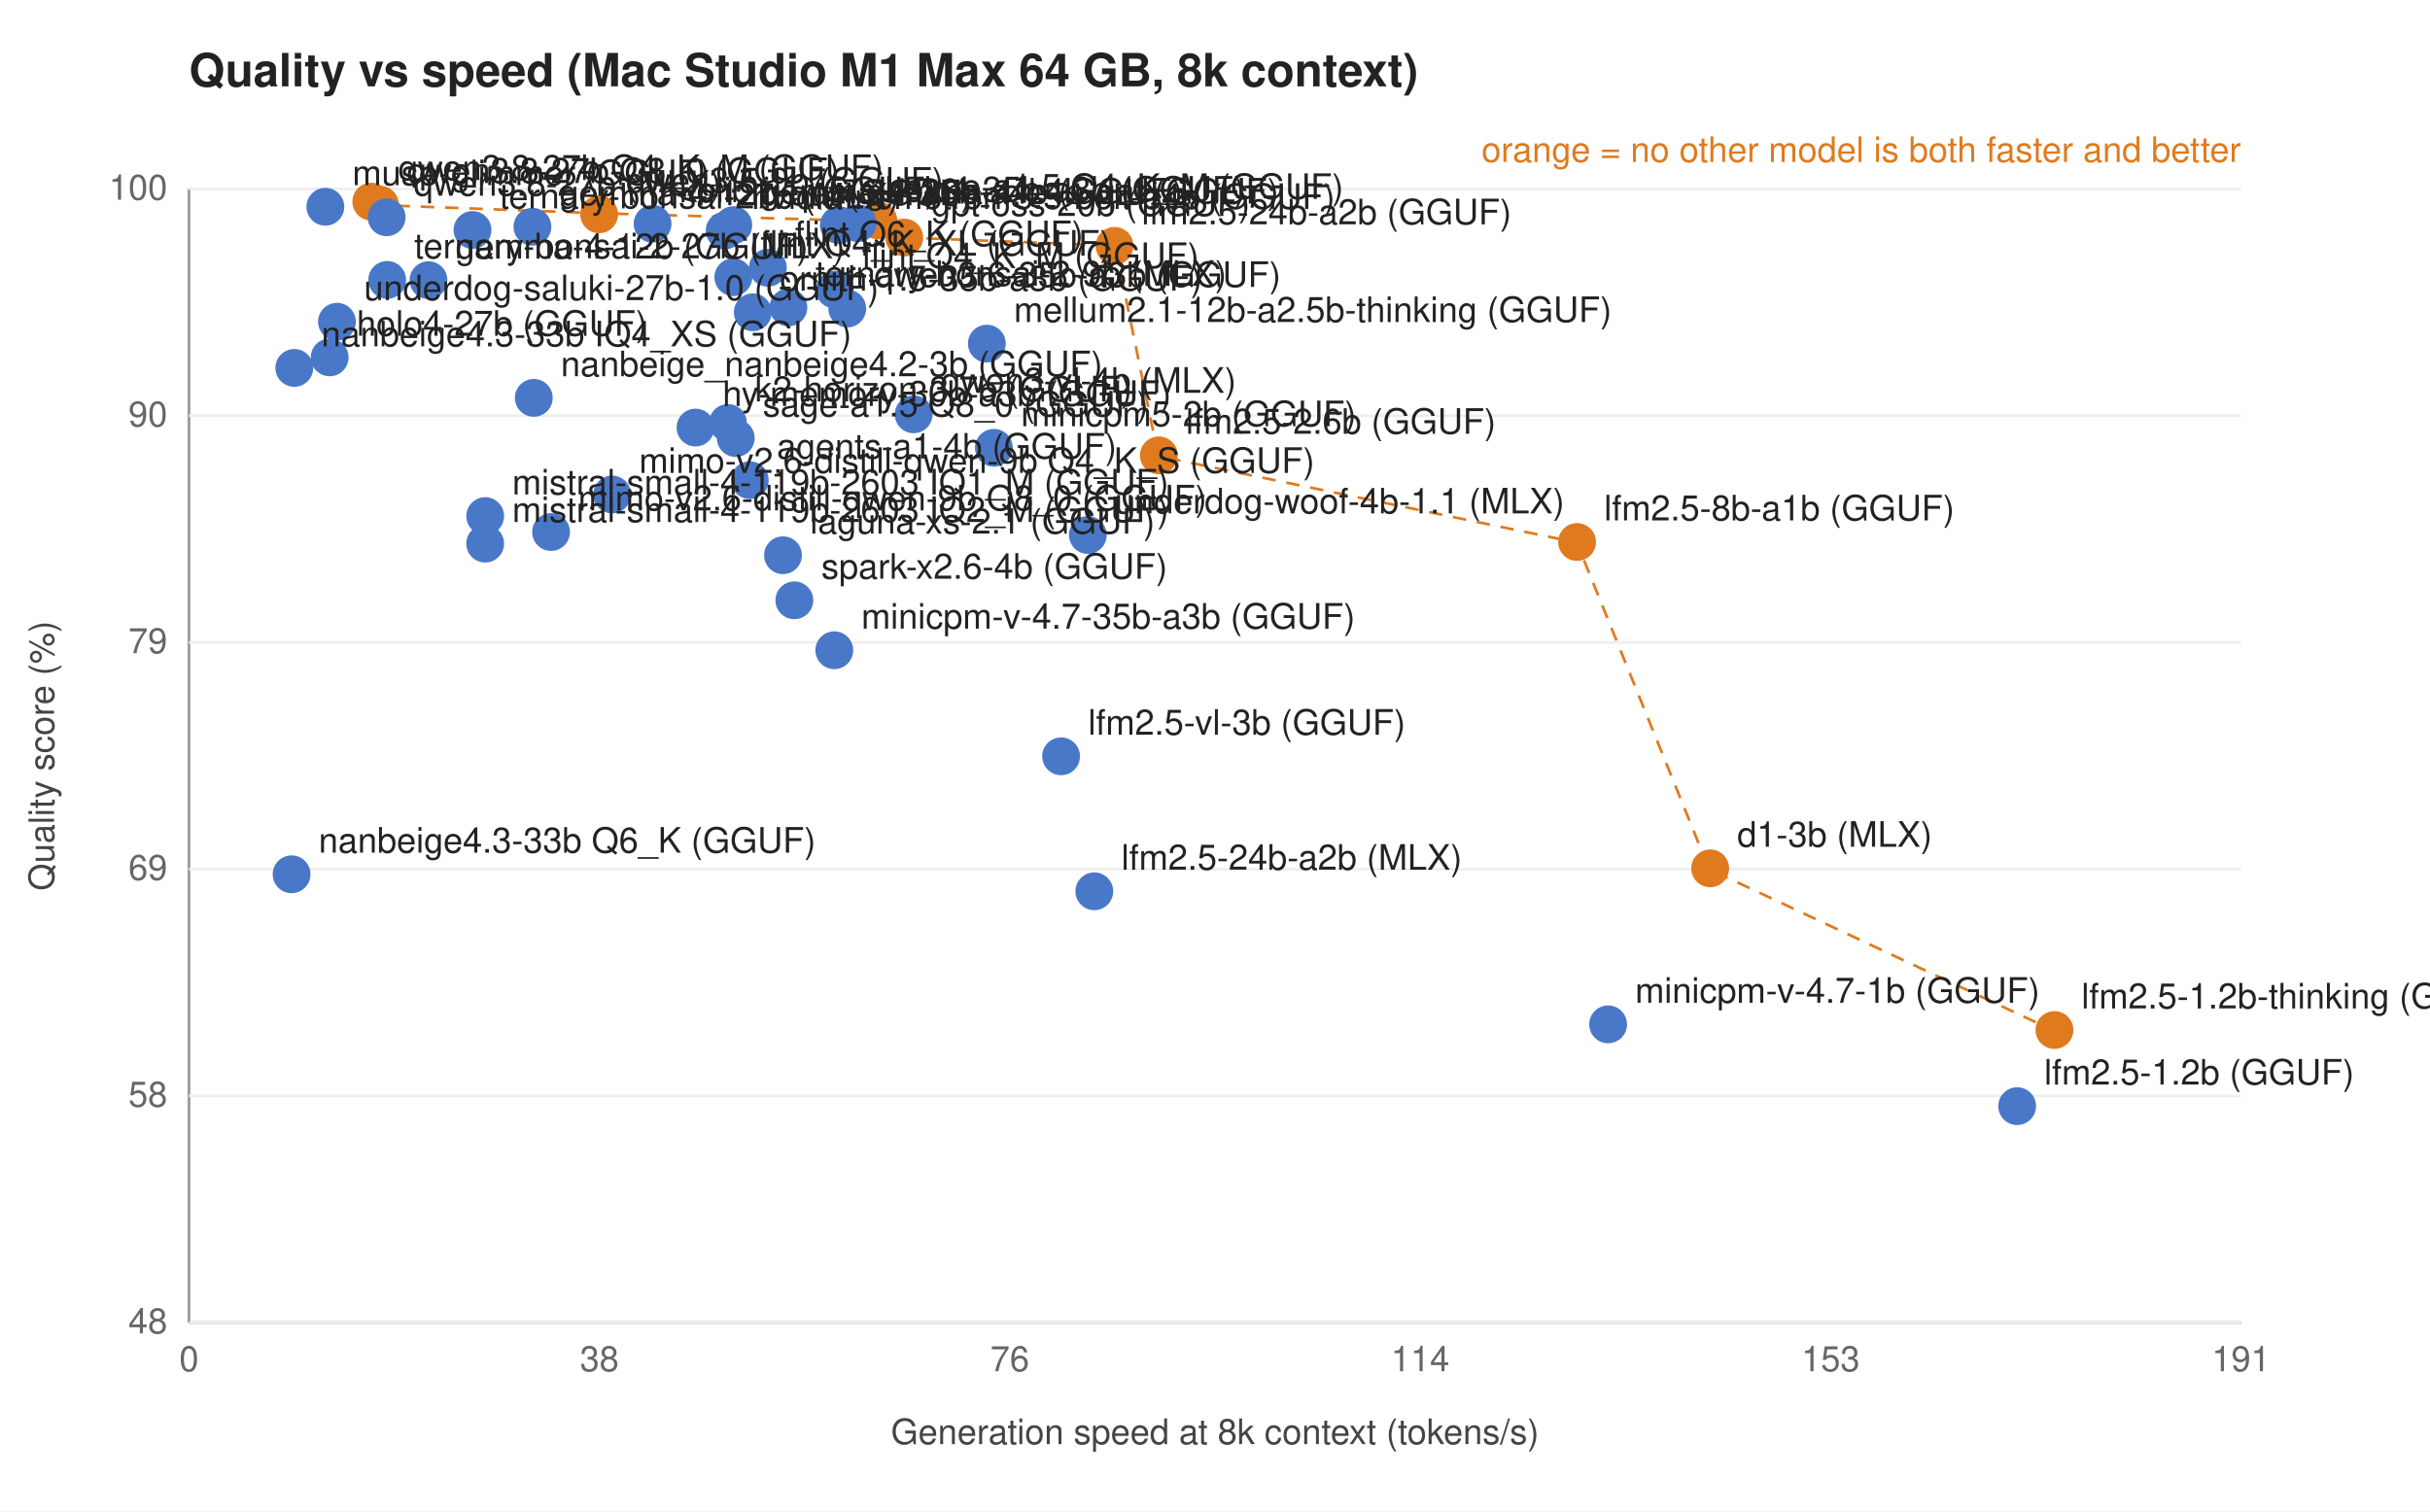
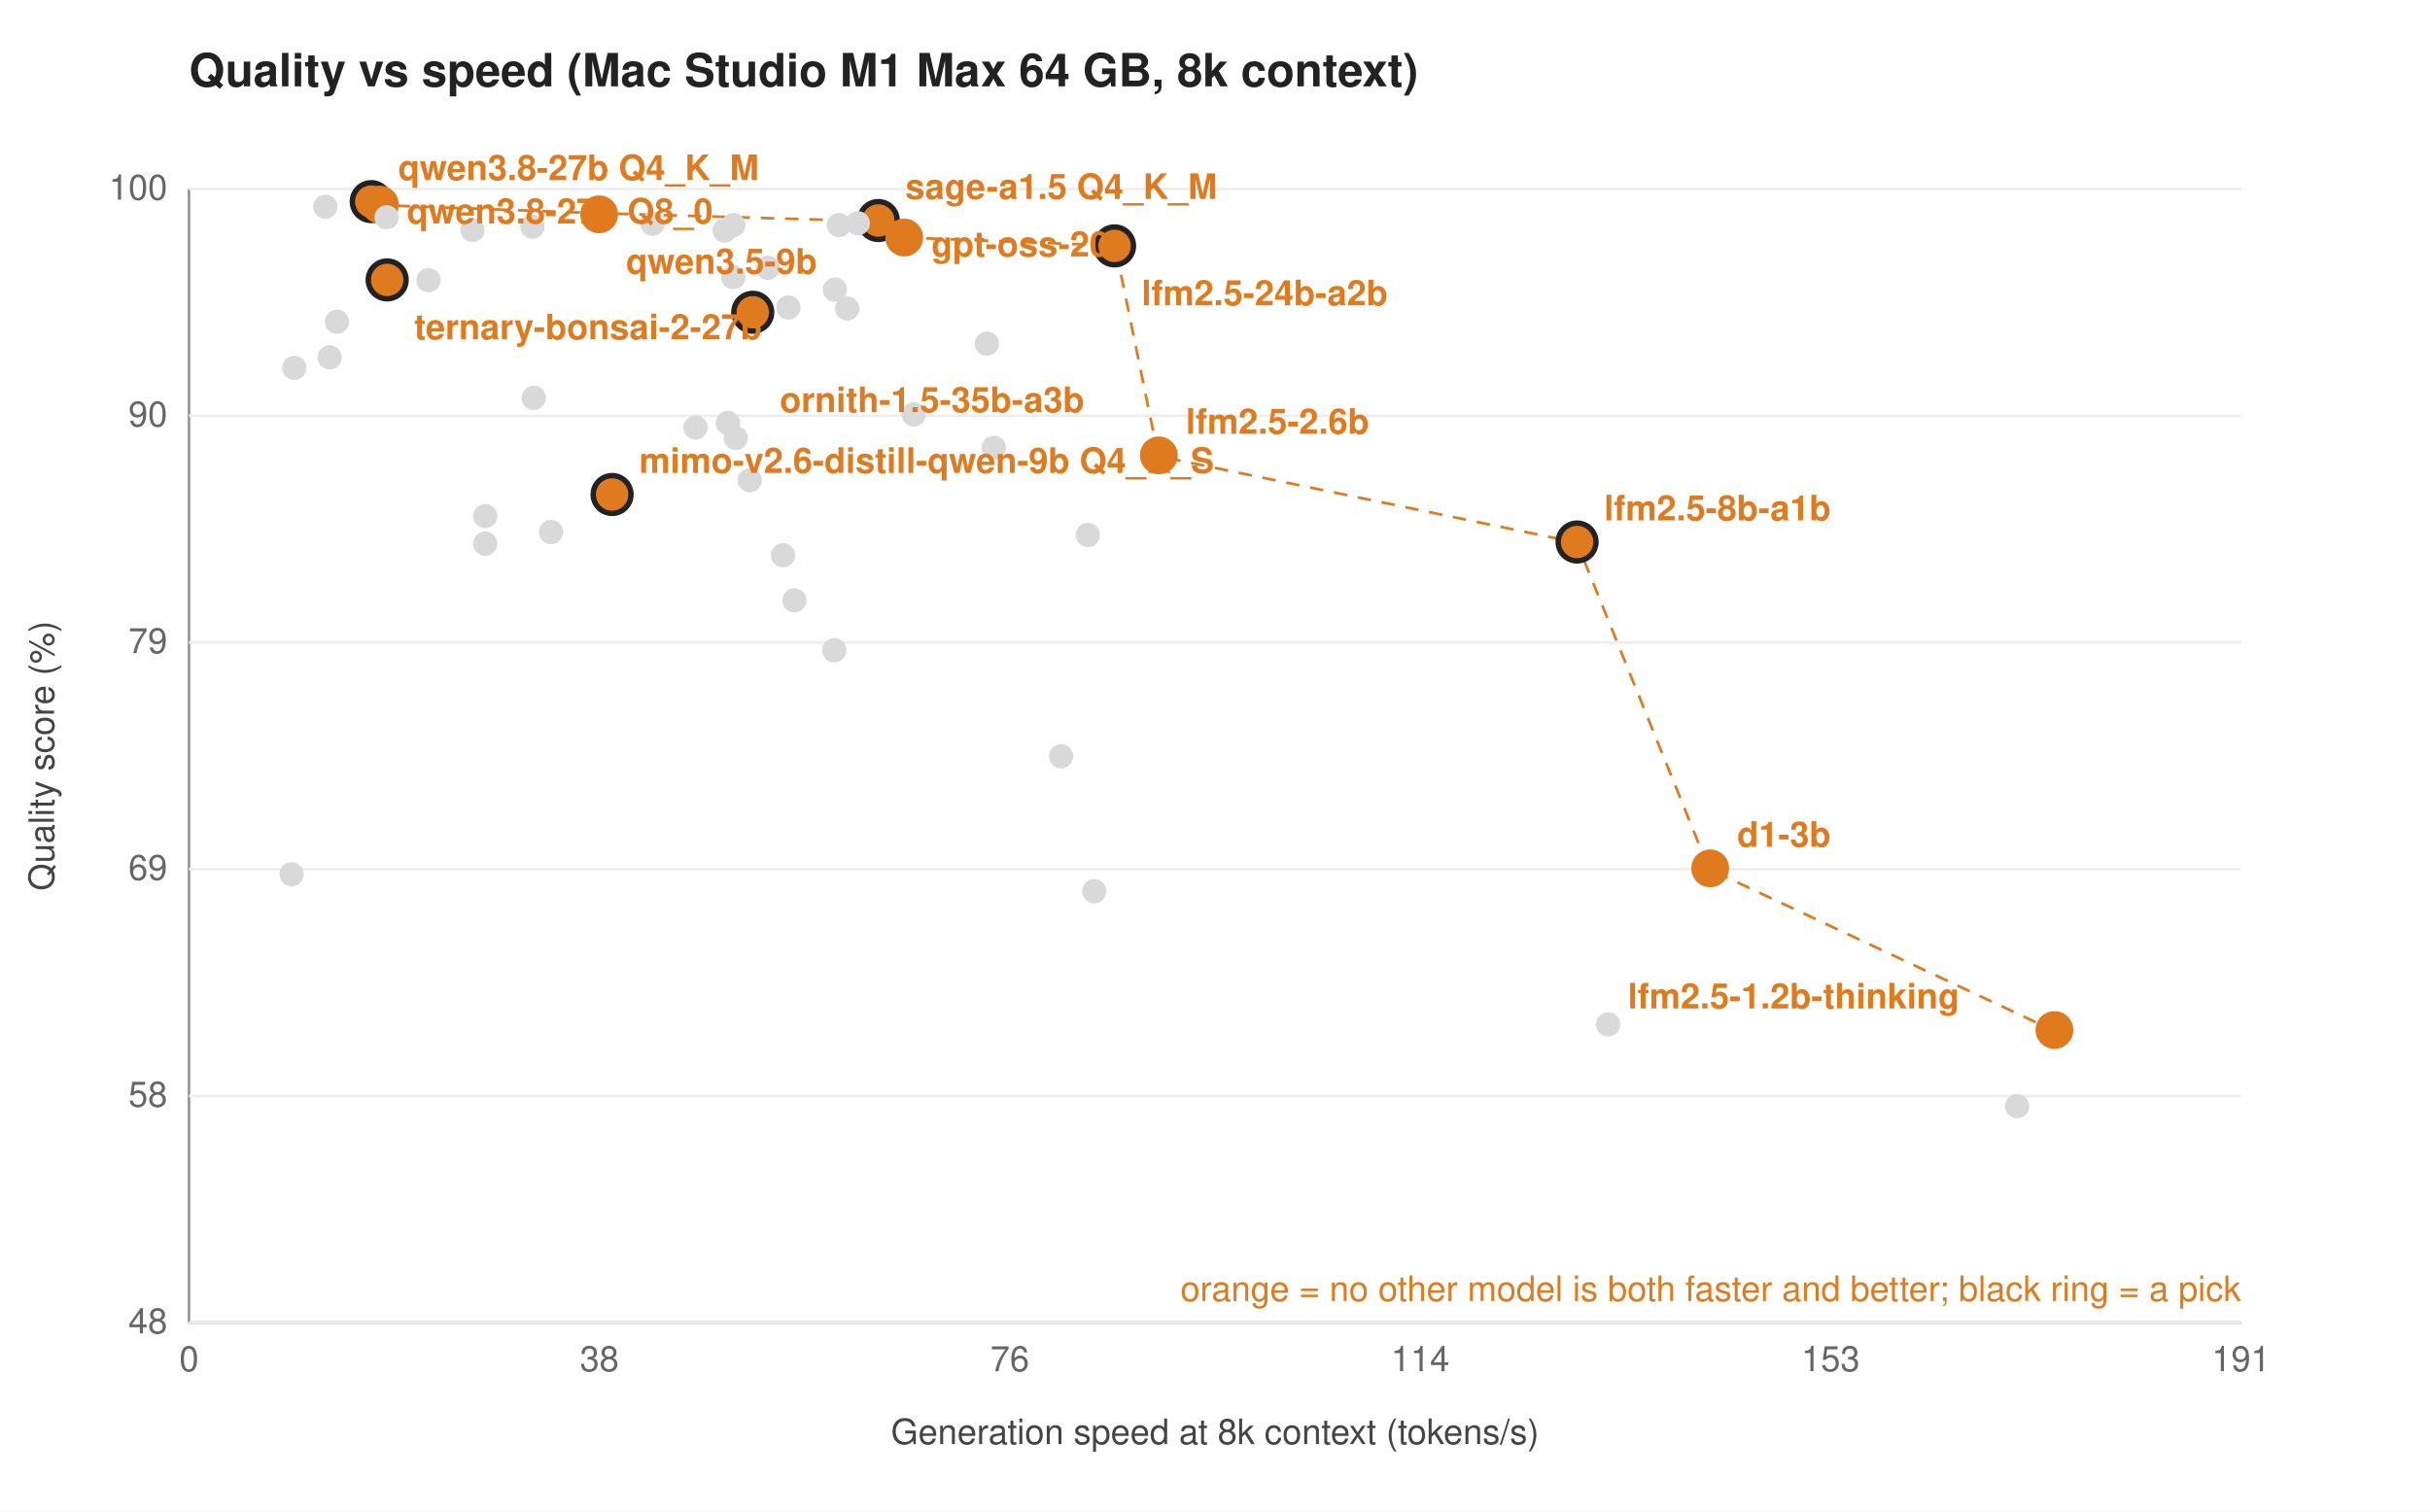
<svg xmlns="http://www.w3.org/2000/svg" viewBox="0 0 900 560" font-family="-apple-system,Helvetica,Arial" font-size="13">
  <rect width="900" height="560" fill="#ffffff" />
  <text x="70" y="32" font-size="17" font-weight="600" fill="#222">Quality vs speed (Mac Studio M1 Max 64 GB, 8k context)</text>
  <line x1="70" y1="490" x2="830" y2="490" stroke="#999" />
  <line x1="70" y1="70" x2="70" y2="490" stroke="#999" />
  <text x="450.0" y="535" text-anchor="middle" fill="#444">Generation speed at 8k context (tokens/s)</text>
  <text x="20" y="280.0" transform="rotate(-90 20 280.0)" text-anchor="middle" fill="#444">Quality score (%)</text>
  <text x="70.0" y="508" text-anchor="middle" fill="#666">0</text>
  <text x="62" y="494.0" text-anchor="end" fill="#666">48</text>
  <line x1="70" y1="490.0" x2="830" y2="490.0" stroke="#eee" />
  <text x="222.0" y="508" text-anchor="middle" fill="#666">38</text>
  <text x="62" y="410.0" text-anchor="end" fill="#666">58</text>
  <line x1="70" y1="406.0" x2="830" y2="406.0" stroke="#eee" />
  <text x="374.0" y="508" text-anchor="middle" fill="#666">76</text>
  <text x="62" y="326" text-anchor="end" fill="#666">69</text>
  <line x1="70" y1="322" x2="830" y2="322" stroke="#eee" />
  <text x="526.0" y="508" text-anchor="middle" fill="#666">114</text>
  <text x="62" y="242.0" text-anchor="end" fill="#666">79</text>
  <line x1="70" y1="238.0" x2="830" y2="238.0" stroke="#eee" />
  <text x="678.0" y="508" text-anchor="middle" fill="#666">153</text>
  <text x="62" y="158.0" text-anchor="end" fill="#666">90</text>
  <line x1="70" y1="154.0" x2="830" y2="154.0" stroke="#eee" />
  <text x="830.0" y="508" text-anchor="middle" fill="#666">191</text>
  <text x="62" y="74.0" text-anchor="end" fill="#666">100</text>
  <line x1="70" y1="70.0" x2="830" y2="70.0" stroke="#eee" />
  <polyline fill="none" stroke="#e07a1f" stroke-dasharray="5,4" points="138,75 141,76 222,79 325,82 335,88 413,91 429,169 584,201 633,322 761,382" />
-   <circle cx="137.5" cy="74.7" r="7" fill="#e07a1f" />
-   <text x="147.5" y="66.7" fill="#222">qwen3.8-27b Q4_K_M (GGUF)</text>
+   <circle cx="137.5" cy="74.7" r="7" fill="#e07a1f" stroke="#222" stroke-width="2" />
  <circle cx="140.7" cy="75.8" r="7" fill="#e07a1f" />
-   <text x="150.7" y="67.8" fill="#222">qwen3.8-27b Q8_0 (GGUF)</text>
-   <circle cx="120.5" cy="76.6" r="7" fill="#4a78c8" />
-   <text x="130.5" y="68.6" fill="#222">muse-glimmer (GGUF)</text>
+   <circle cx="120.5" cy="76.6" r="4.5" fill="#d9d9d9" />
  <circle cx="221.9" cy="79.4" r="7" fill="#e07a1f" />
-   <text x="231.9" y="71.4" fill="#222">qwen3.5-9b (GGUF)</text>
-   <circle cx="143.2" cy="80.5" r="7" fill="#4a78c8" />
-   <text x="153.2" y="72.5" fill="#222">qwen3.8-27b (MLX)</text>
-   <circle cx="325.3" cy="81.7" r="7" fill="#e07a1f" />
-   <text x="335.3" y="73.7" fill="#222">sage-a1.5 Q4_K_M (GGUF)</text>
-   <circle cx="317.7" cy="82.7" r="7" fill="#4a78c8" />
-   <text x="327.7" y="74.7" fill="#222">holo4-35b-a3b (GGUF)</text>
-   <circle cx="241.7" cy="82.9" r="7" fill="#4a78c8" />
-   <text x="251.7" y="74.9" fill="#222">kolibri-1 (GGUF)</text>
-   <circle cx="310.7" cy="83.4" r="7" fill="#4a78c8" />
-   <text x="320.7" y="75.4" fill="#222">gemma-4-e4b-qat (GGUF)</text>
-   <circle cx="271.6" cy="83.4" r="7" fill="#4a78c8" />
-   <text x="281.6" y="75.4" fill="#222">gemma-4-26b-a4b (GGUF)</text>
-   <circle cx="197.2" cy="84.0" r="7" fill="#4a78c8" />
-   <text x="207.2" y="76.0" fill="#222">gemma-4-12b-qat (GGUF)</text>
-   <circle cx="175.0" cy="85.2" r="7" fill="#4a78c8" />
-   <text x="185.0" y="77.2" fill="#222">ternary-bonsai-27b (MLX)</text>
-   <circle cx="268.4" cy="85.4" r="7" fill="#4a78c8" />
-   <text x="278.4" y="77.4" fill="#222">nvidia-nemotron-3.5-bolt-e4b (GGUF)</text>
+   <circle cx="143.2" cy="80.5" r="4.5" fill="#d9d9d9" />
+   <circle cx="325.3" cy="81.7" r="7" fill="#e07a1f" stroke="#222" stroke-width="2" />
+   <circle cx="317.7" cy="82.7" r="4.5" fill="#d9d9d9" />
+   <circle cx="241.7" cy="82.9" r="4.5" fill="#d9d9d9" />
+   <circle cx="310.7" cy="83.4" r="4.5" fill="#d9d9d9" />
+   <circle cx="271.6" cy="83.4" r="4.5" fill="#d9d9d9" />
+   <circle cx="197.2" cy="84.0" r="4.5" fill="#d9d9d9" />
+   <circle cx="175.0" cy="85.2" r="4.5" fill="#d9d9d9" />
+   <circle cx="268.4" cy="85.4" r="4.5" fill="#d9d9d9" />
  <circle cx="334.9" cy="88.0" r="7" fill="#e07a1f" />
-   <text x="344.9" y="80.0" fill="#222">gpt-oss-20b (GGUF)</text>
-   <circle cx="412.8" cy="91.1" r="7" fill="#e07a1f" />
-   <text x="422.8" y="83.1" fill="#222">lfm2.5-24b-a2b (GGUF)</text>
-   <circle cx="284.4" cy="99.2" r="7" fill="#4a78c8" />
-   <text x="294.4" y="91.2" fill="#222">flint Q6_K (GGUF)</text>
-   <circle cx="271.6" cy="102.7" r="7" fill="#4a78c8" />
-   <text x="281.6" y="94.7" fill="#222">flint Q4_K_XL (GGUF)</text>
-   <circle cx="143.4" cy="103.7" r="7" fill="#4a78c8" />
-   <text x="153.4" y="95.7" fill="#222">ternary-bonsai-2-27b (MLX)</text>
-   <circle cx="158.7" cy="103.8" r="7" fill="#4a78c8" />
-   <text x="168.7" y="95.8" fill="#222">gemma-4-12b (GGUF)</text>
-   <circle cx="309.2" cy="107.3" r="7" fill="#4a78c8" />
-   <text x="319.2" y="99.3" fill="#222">flint Q4_K_M (GGUF)</text>
-   <circle cx="292.0" cy="113.9" r="7" fill="#4a78c8" />
-   <text x="302.0" y="105.9" fill="#222">ternary-bonsai-2-9b (MLX)</text>
-   <circle cx="313.8" cy="114.3" r="7" fill="#4a78c8" />
-   <text x="323.8" y="106.3" fill="#222">qwen3.6-35b-a3b (GGUF)</text>
-   <circle cx="278.8" cy="115.7" r="7" fill="#4a78c8" />
-   <text x="288.8" y="107.7" fill="#222">ornith-1.5-35b-a3b (GGUF)</text>
-   <circle cx="124.8" cy="119.2" r="7" fill="#4a78c8" />
-   <text x="134.8" y="111.2" fill="#222">underdog-saluki-27b-1.0 (GGUF)</text>
-   <circle cx="365.5" cy="127.3" r="7" fill="#4a78c8" />
-   <text x="375.5" y="119.3" fill="#222">mellum2.1-12b-a2.5b-thinking (GGUF)</text>
-   <circle cx="122.1" cy="132.4" r="7" fill="#4a78c8" />
-   <text x="132.1" y="124.4" fill="#222">holo4-27b (GGUF)</text>
-   <circle cx="109.0" cy="136.3" r="7" fill="#4a78c8" />
-   <text x="119.0" y="128.3" fill="#222">nanbeige4.3-33b IQ4_XS (GGUF)</text>
-   <circle cx="197.7" cy="147.4" r="7" fill="#4a78c8" />
-   <text x="207.7" y="139.4" fill="#222">nanbeige_nanbeige4.2-3b (GGUF)</text>
-   <circle cx="338.4" cy="153.5" r="7" fill="#4a78c8" />
-   <text x="348.4" y="145.5" fill="#222">qwen3-vl-4b (MLX)</text>
-   <circle cx="269.6" cy="156.7" r="7" fill="#4a78c8" />
-   <text x="279.6" y="148.7" fill="#222">k2-horizon-3.7b (GGUF)</text>
-   <circle cx="257.6" cy="158.4" r="7" fill="#4a78c8" />
-   <text x="267.6" y="150.4" fill="#222">hy-memory-30b-a3b (GGUF)</text>
-   <circle cx="272.5" cy="162.3" r="7" fill="#4a78c8" />
-   <text x="282.5" y="154.3" fill="#222">sage-a1.5 Q8_0 (GGUF)</text>
-   <circle cx="368.1" cy="165.9" r="7" fill="#4a78c8" />
-   <text x="378.1" y="157.9" fill="#222">minicpm5-2b (GGUF)</text>
+   <circle cx="412.8" cy="91.1" r="7" fill="#e07a1f" stroke="#222" stroke-width="2" />
+   <circle cx="284.4" cy="99.2" r="4.5" fill="#d9d9d9" />
+   <circle cx="271.6" cy="102.7" r="4.5" fill="#d9d9d9" />
+   <circle cx="143.4" cy="103.7" r="7" fill="#e07a1f" stroke="#222" stroke-width="2" />
+   <circle cx="158.7" cy="103.8" r="4.5" fill="#d9d9d9" />
+   <circle cx="309.2" cy="107.3" r="4.5" fill="#d9d9d9" />
+   <circle cx="292.0" cy="113.9" r="4.5" fill="#d9d9d9" />
+   <circle cx="313.8" cy="114.3" r="4.5" fill="#d9d9d9" />
+   <circle cx="278.8" cy="115.7" r="7" fill="#e07a1f" stroke="#222" stroke-width="2" />
+   <circle cx="124.8" cy="119.2" r="4.5" fill="#d9d9d9" />
+   <circle cx="365.5" cy="127.3" r="4.5" fill="#d9d9d9" />
+   <circle cx="122.1" cy="132.4" r="4.5" fill="#d9d9d9" />
+   <circle cx="109.0" cy="136.3" r="4.5" fill="#d9d9d9" />
+   <circle cx="197.7" cy="147.4" r="4.5" fill="#d9d9d9" />
+   <circle cx="338.4" cy="153.5" r="4.5" fill="#d9d9d9" />
+   <circle cx="269.6" cy="156.7" r="4.5" fill="#d9d9d9" />
+   <circle cx="257.6" cy="158.4" r="4.5" fill="#d9d9d9" />
+   <circle cx="272.5" cy="162.3" r="4.5" fill="#d9d9d9" />
+   <circle cx="368.1" cy="165.9" r="4.5" fill="#d9d9d9" />
  <circle cx="429.2" cy="168.7" r="7" fill="#e07a1f" />
-   <text x="439.2" y="160.7" fill="#222">lfm2.5-2.6b (GGUF)</text>
-   <circle cx="277.7" cy="177.9" r="7" fill="#4a78c8" />
-   <text x="287.7" y="169.9" fill="#222">agents-a1-4b (GGUF)</text>
-   <circle cx="226.7" cy="183.2" r="7" fill="#4a78c8" />
-   <text x="236.7" y="175.2" fill="#222">mimo-v2.6-distill-qwen-9b Q4_K_S (GGUF)</text>
-   <circle cx="179.7" cy="191.2" r="7" fill="#4a78c8" />
-   <text x="189.7" y="183.2" fill="#222">mistral-small-4-119b-2603 IQ1_M (GGUF)</text>
-   <circle cx="204.1" cy="197.1" r="7" fill="#4a78c8" />
-   <text x="214.1" y="189.1" fill="#222">mimo-v2.6-distill-qwen-9b Q8_0 (GGUF)</text>
-   <circle cx="402.9" cy="198.2" r="7" fill="#4a78c8" />
-   <text x="412.9" y="190.2" fill="#222">underdog-woof-4b-1.1 (MLX)</text>
-   <circle cx="584.1" cy="200.8" r="7" fill="#e07a1f" />
-   <text x="594.1" y="192.8" fill="#222">lfm2.5-8b-a1b (GGUF)</text>
-   <circle cx="179.7" cy="201.4" r="7" fill="#4a78c8" />
-   <text x="189.7" y="193.4" fill="#222">mistral-small-4-119b-2603 IQ2_M (GGUF)</text>
-   <circle cx="290.0" cy="205.7" r="7" fill="#4a78c8" />
-   <text x="300.0" y="197.7" fill="#222">laguna-xs-2.1 (GGUF)</text>
-   <circle cx="294.2" cy="222.4" r="7" fill="#4a78c8" />
-   <text x="304.2" y="214.4" fill="#222">spark-x2.6-4b (GGUF)</text>
-   <circle cx="309.0" cy="240.9" r="7" fill="#4a78c8" />
-   <text x="319.0" y="232.9" fill="#222">minicpm-v-4.7-35b-a3b (GGUF)</text>
-   <circle cx="393.0" cy="280.2" r="7" fill="#4a78c8" />
-   <text x="403.0" y="272.2" fill="#222">lfm2.5-vl-3b (GGUF)</text>
+   <circle cx="277.7" cy="177.9" r="4.5" fill="#d9d9d9" />
+   <circle cx="226.7" cy="183.2" r="7" fill="#e07a1f" stroke="#222" stroke-width="2" />
+   <circle cx="179.7" cy="191.2" r="4.5" fill="#d9d9d9" />
+   <circle cx="204.1" cy="197.1" r="4.5" fill="#d9d9d9" />
+   <circle cx="402.9" cy="198.2" r="4.5" fill="#d9d9d9" />
+   <circle cx="584.1" cy="200.8" r="7" fill="#e07a1f" stroke="#222" stroke-width="2" />
+   <circle cx="179.7" cy="201.4" r="4.5" fill="#d9d9d9" />
+   <circle cx="290.0" cy="205.7" r="4.5" fill="#d9d9d9" />
+   <circle cx="294.2" cy="222.4" r="4.5" fill="#d9d9d9" />
+   <circle cx="309.0" cy="240.9" r="4.5" fill="#d9d9d9" />
+   <circle cx="393.0" cy="280.2" r="4.5" fill="#d9d9d9" />
  <circle cx="633.4" cy="321.7" r="7" fill="#e07a1f" />
-   <text x="643.4" y="313.7" fill="#222">d1-3b (MLX)</text>
-   <circle cx="108.0" cy="323.9" r="7" fill="#4a78c8" />
-   <text x="118.0" y="315.9" fill="#222">nanbeige4.3-33b Q6_K (GGUF)</text>
-   <circle cx="405.3" cy="330.2" r="7" fill="#4a78c8" />
-   <text x="415.3" y="322.2" fill="#222">lfm2.5-24b-a2b (MLX)</text>
-   <circle cx="595.6" cy="379.5" r="7" fill="#4a78c8" />
-   <text x="605.6" y="371.5" fill="#222">minicpm-v-4.7-1b (GGUF)</text>
+   <circle cx="108.0" cy="323.9" r="4.5" fill="#d9d9d9" />
+   <circle cx="405.3" cy="330.2" r="4.5" fill="#d9d9d9" />
+   <circle cx="595.6" cy="379.5" r="4.5" fill="#d9d9d9" />
  <circle cx="760.9" cy="381.6" r="7" fill="#e07a1f" />
-   <text x="770.9" y="373.6" fill="#222">lfm2.5-1.2b-thinking (GGUF)</text>
-   <circle cx="747.1" cy="409.8" r="7" fill="#4a78c8" />
-   <text x="757.1" y="401.8" fill="#222">lfm2.5-1.2b (GGUF)</text>
-   <text x="830" y="60" text-anchor="end" fill="#e07a1f">orange = no other model is both faster and better</text>
+   <circle cx="747.1" cy="409.8" r="4.5" fill="#d9d9d9" />
+   <text x="147.5" y="66.7" fill="#e07a1f" font-weight="600">qwen3.8-27b Q4_K_M</text>
+   <text x="150.7" y="82.8" fill="#e07a1f" font-weight="600">qwen3.8-27b Q8_0</text>
+   <text x="231.9" y="101.4" fill="#e07a1f" font-weight="600">qwen3.5-9b</text>
+   <text x="335.3" y="73.7" fill="#e07a1f" font-weight="600">sage-a1.5 Q4_K_M</text>
+   <text x="344.9" y="95.0" fill="#e07a1f" font-weight="600">gpt-oss-20b</text>
+   <text x="422.8" y="113.1" fill="#e07a1f" font-weight="600">lfm2.5-24b-a2b</text>
+   <text x="153.4" y="125.7" fill="#e07a1f" font-weight="600">ternary-bonsai-2-27b</text>
+   <text x="288.8" y="152.7" fill="#e07a1f" font-weight="600">ornith-1.5-35b-a3b</text>
+   <text x="439.2" y="160.7" fill="#e07a1f" font-weight="600">lfm2.5-2.6b</text>
+   <text x="236.7" y="175.2" fill="#e07a1f" font-weight="600">mimo-v2.6-distill-qwen-9b Q4_K_S</text>
+   <text x="594.1" y="192.8" fill="#e07a1f" font-weight="600">lfm2.5-8b-a1b</text>
+   <text x="643.4" y="313.7" fill="#e07a1f" font-weight="600">d1-3b</text>
+   <text x="602.9" y="373.6" fill="#e07a1f" font-weight="600">lfm2.5-1.2b-thinking</text>
+   <text x="830" y="482" text-anchor="end" fill="#e07a1f">orange = no other model is both faster and better; black ring = a pick</text>
</svg>
